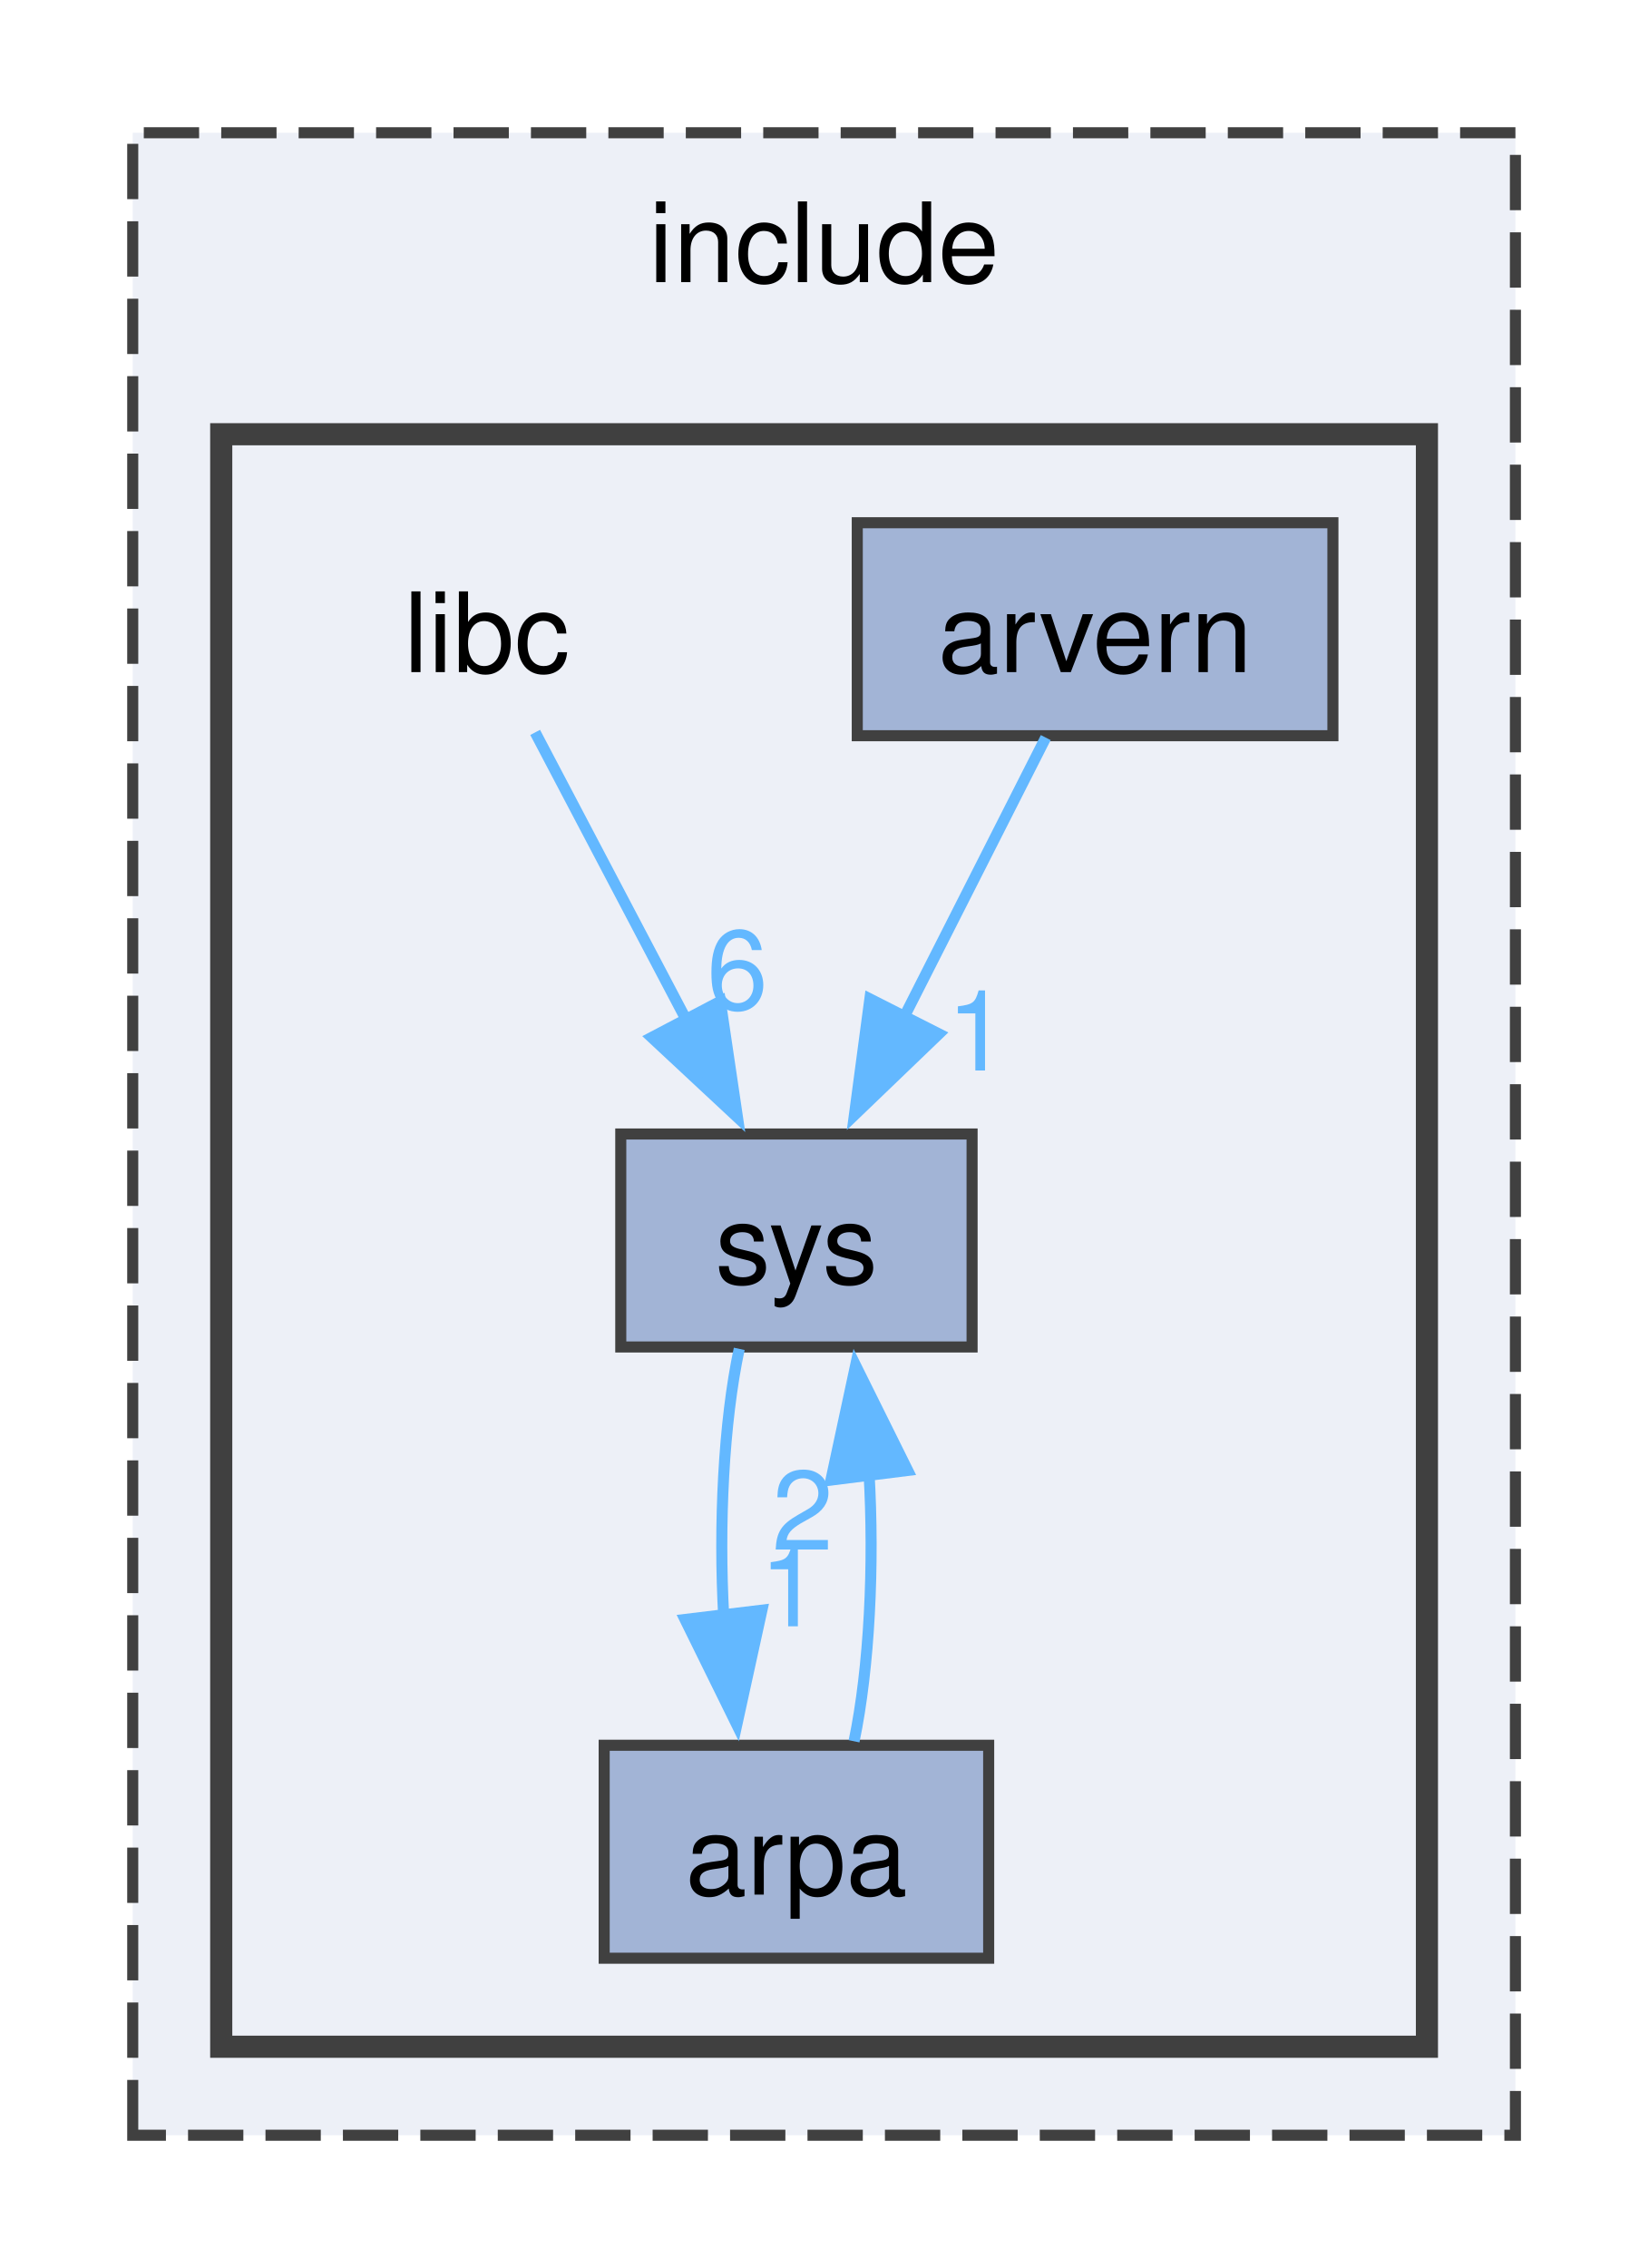
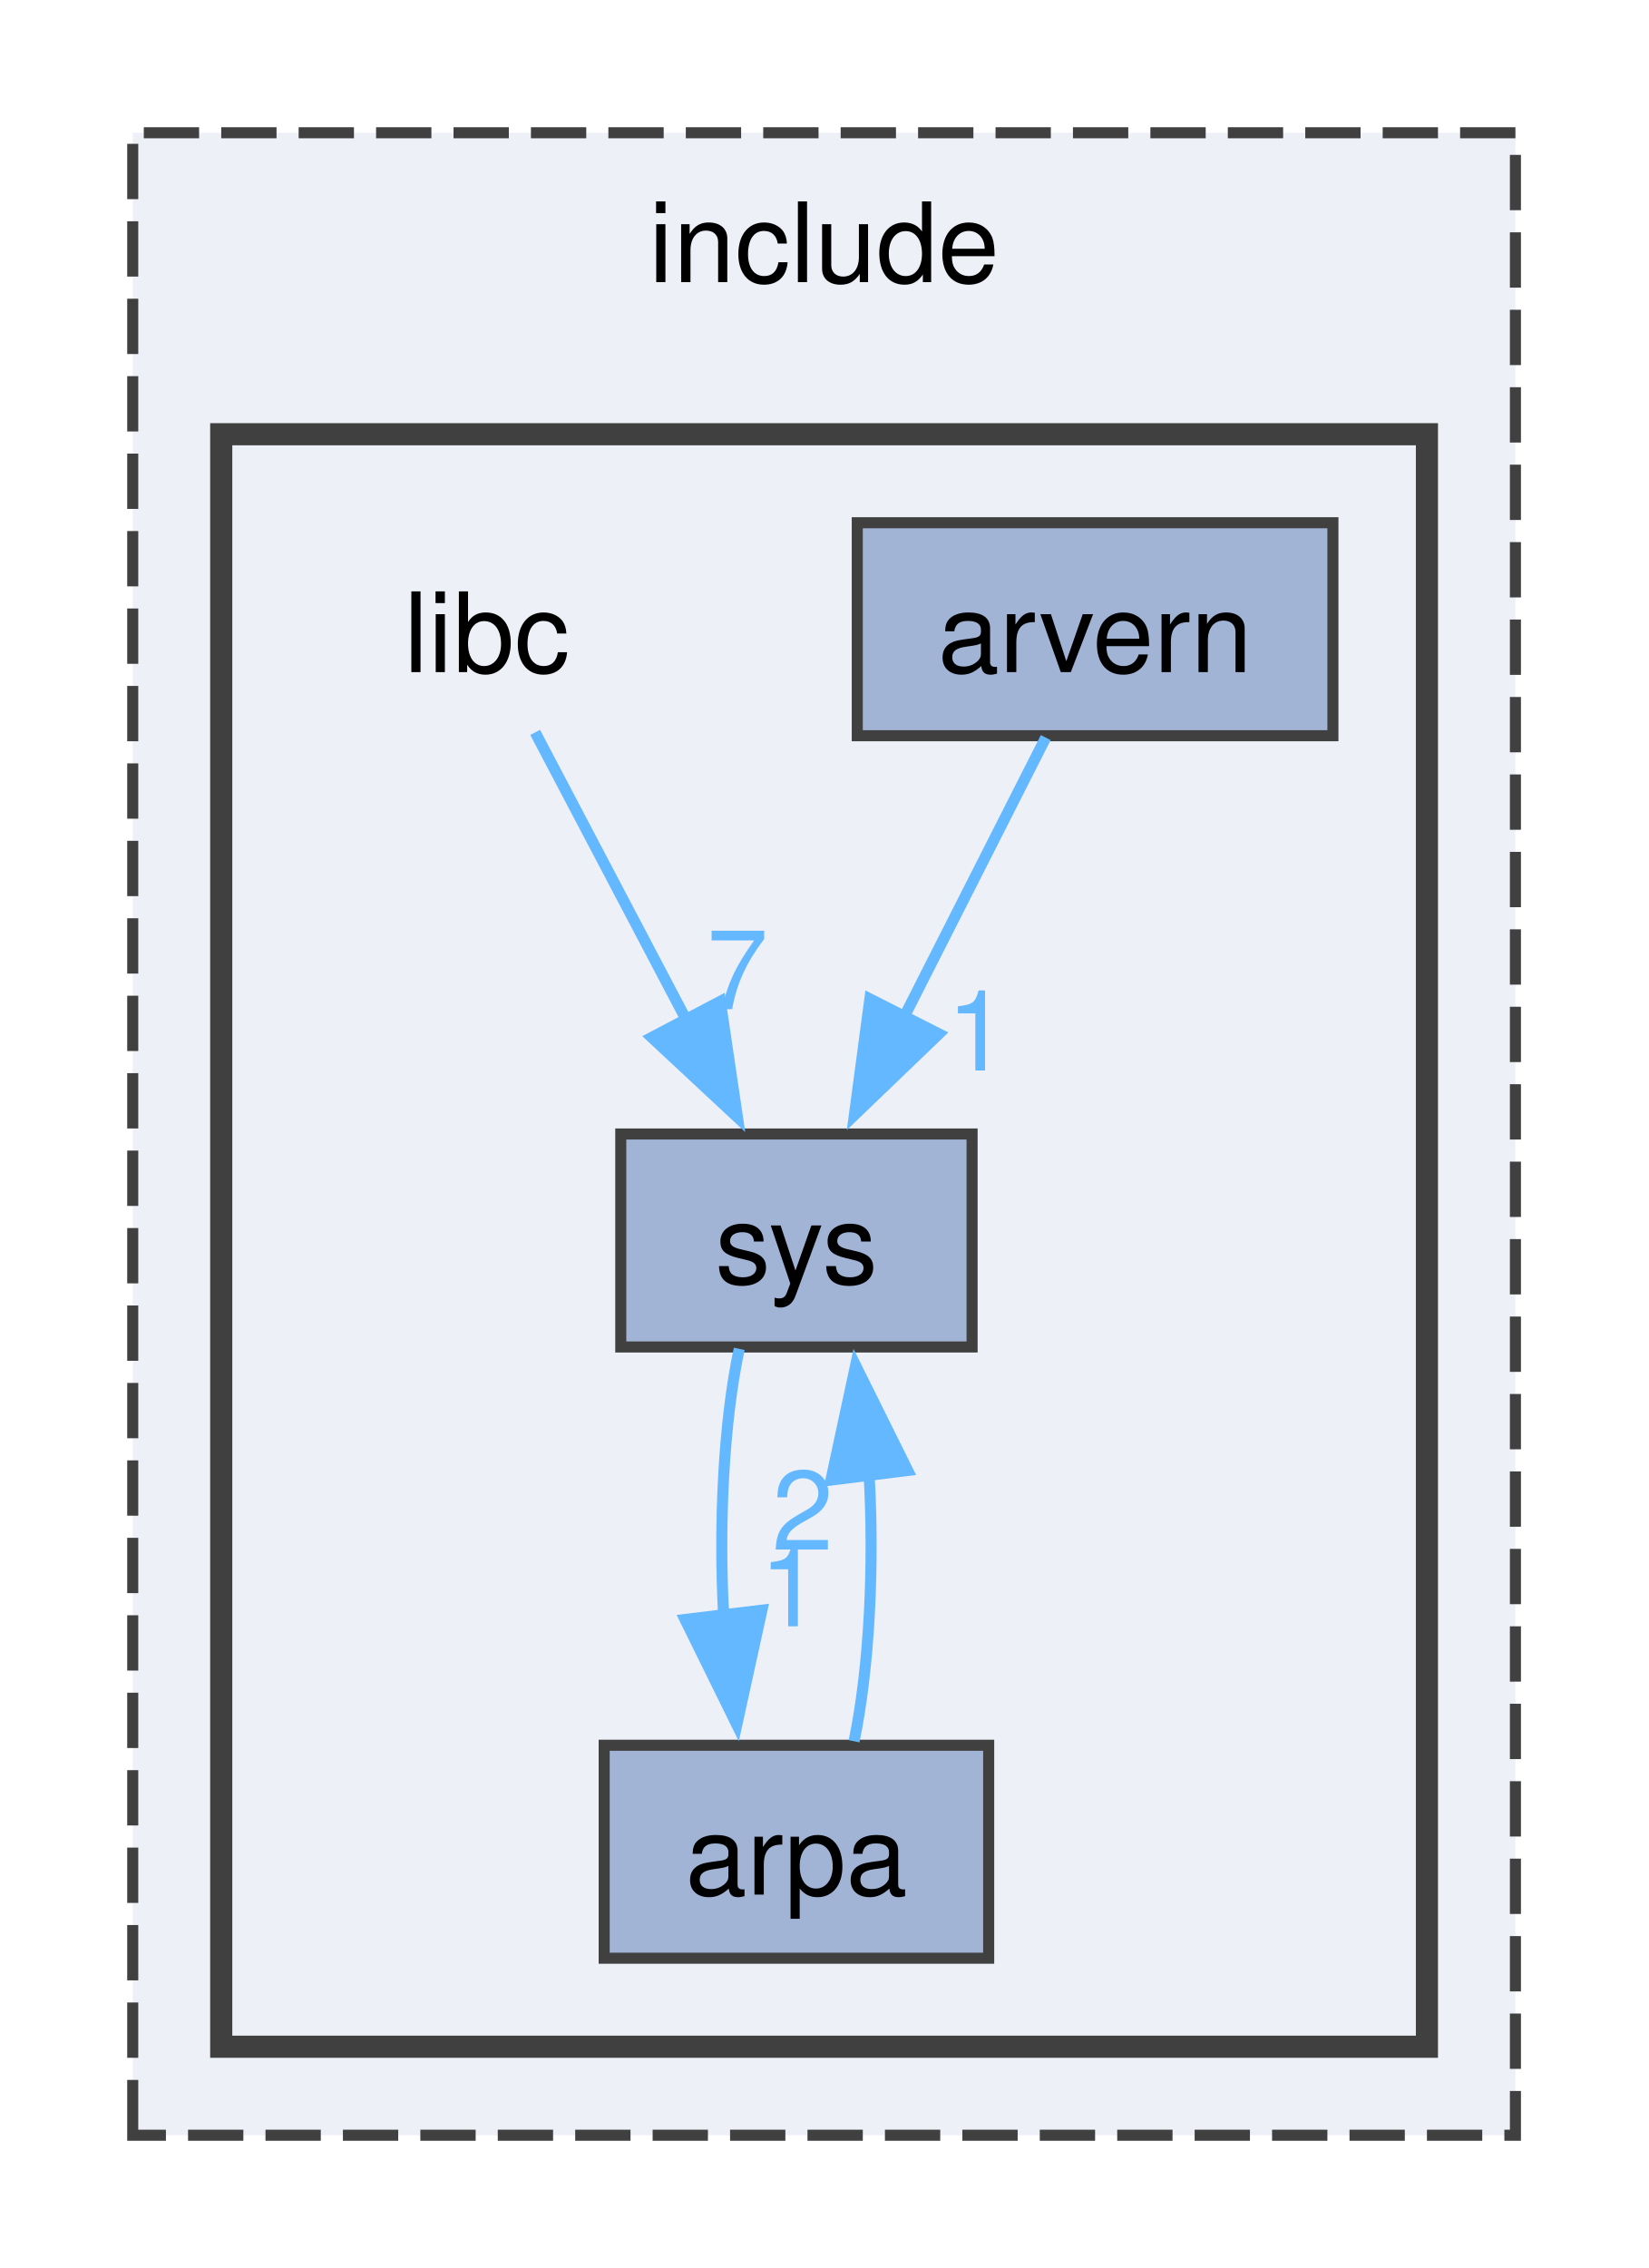
<svg xmlns="http://www.w3.org/2000/svg" xmlns:xlink="http://www.w3.org/1999/xlink" width="149pt" height="205pt" viewBox="0.00 0.00 149.00 205.00">
  <g id="graph0" class="graph" transform="scale(1 1) rotate(0) translate(4 201)">
    <g id="clust1" class="cluster">
      <g id="a_clust1">
        <a xlink:href="dir_d44c64559bbebec7f509842c48db8b23.html" target="_top" xlink:title="include">
          <polygon fill="#edf0f7" stroke="#404040" stroke-dasharray="5,2" points="8,-8 8,-189 133,-189 133,-8 8,-8" />
          <text xml:space="preserve" text-anchor="middle" x="70.5" y="-175.5" font-family="Helvetica,sans-Serif" font-size="10.00">include</text>
        </a>
      </g>
    </g>
    <g id="clust2" class="cluster">
      <g id="a_clust2">
        <a xlink:href="dir_f9f386f816a45f0ffce9eeb77a177fce.html" target="_top">
          <polygon fill="#edf0f7" stroke="#404040" stroke-width="2" points="16,-16 16,-161.75 125,-161.75 125,-16 16,-16" />
        </a>
      </g>
    </g>
    <g id="node1" class="node">
      <text xml:space="preserve" text-anchor="middle" x="40" y="-140.25" font-family="Helvetica,sans-Serif" font-size="10.00">libc</text>
    </g>
    <g id="node4" class="node">
      <g id="a_node4">
        <a xlink:href="dir_384e8044a4a3017e1583fef77edf0684.html" target="_top" xlink:title="sys">
          <polygon fill="#a2b4d6" stroke="#404040" points="83.88,-98.5 52.12,-98.5 52.12,-79.25 83.88,-79.25 83.88,-98.5" />
          <text xml:space="preserve" text-anchor="middle" x="68" y="-85" font-family="Helvetica,sans-Serif" font-size="10.00">sys</text>
        </a>
      </g>
    </g>
    <g id="edge1" class="edge">
      <g id="a_edge1">
        <a xlink:href="dir_000051_000074.html" target="_top">
          <path fill="none" stroke="#63b8ff" d="M44.38,-134.8C48.05,-127.82 53.44,-117.57 58.14,-108.63" />
          <polygon fill="#63b8ff" stroke="#63b8ff" points="61.12,-110.49 62.67,-100.01 54.92,-107.23 61.12,-110.49" />
        </a>
      </g>
      <g id="a_edge1-headlabel">
-         <a xlink:href="dir_000051_000074.html" target="_top" xlink:title="6">
-           <text xml:space="preserve" text-anchor="middle" x="62.66" y="-109.78" font-family="Helvetica,sans-Serif" font-size="10.00" fill="#63b8ff">6</text>
+         <a xlink:href="dir_000051_000074.html" target="_top" xlink:title="7">
+           <text xml:space="preserve" text-anchor="middle" x="62.66" y="-109.78" font-family="Helvetica,sans-Serif" font-size="10.00" fill="#63b8ff">7</text>
        </a>
      </g>
    </g>
    <g id="node2" class="node">
      <g id="a_node2">
        <a xlink:href="dir_4808aa484d0a013f0d2313f6f625fe90.html" target="_top" xlink:title="arpa">
          <polygon fill="#a2b4d6" stroke="#404040" points="85.38,-43.25 50.62,-43.25 50.62,-24 85.38,-24 85.38,-43.25" />
          <text xml:space="preserve" text-anchor="middle" x="68" y="-29.75" font-family="Helvetica,sans-Serif" font-size="10.00">arpa</text>
        </a>
      </g>
    </g>
    <g id="edge2" class="edge">
      <g id="a_edge2">
        <a xlink:href="dir_000013_000074.html" target="_top">
          <path fill="none" stroke="#63b8ff" d="M73.21,-43.61C74.6,-50.25 75.05,-59.55 74.56,-67.92" />
          <polygon fill="#63b8ff" stroke="#63b8ff" points="71.12,-67.22 73.35,-77.58 78.06,-68.09 71.12,-67.22" />
        </a>
      </g>
      <g id="a_edge2-headlabel">
        <a xlink:href="dir_000013_000074.html" target="_top" xlink:title="2">
          <text xml:space="preserve" text-anchor="middle" x="68.56" y="-60.93" font-family="Helvetica,sans-Serif" font-size="10.00" fill="#63b8ff">2</text>
        </a>
      </g>
    </g>
    <g id="node3" class="node">
      <g id="a_node3">
        <a xlink:href="dir_653c1a25392178c2d302b93665b057ba.html" target="_top" xlink:title="arvern">
          <polygon fill="#a2b4d6" stroke="#404040" points="116.5,-153.75 73.5,-153.75 73.5,-134.5 116.5,-134.5 116.5,-153.75" />
          <text xml:space="preserve" text-anchor="middle" x="95" y="-140.25" font-family="Helvetica,sans-Serif" font-size="10.00">arvern</text>
        </a>
      </g>
    </g>
    <g id="edge3" class="edge">
      <g id="a_edge3">
        <a xlink:href="dir_000015_000074.html" target="_top">
          <path fill="none" stroke="#63b8ff" d="M90.54,-134.33C87.05,-127.44 82.05,-117.59 77.65,-108.91" />
          <polygon fill="#63b8ff" stroke="#63b8ff" points="80.88,-107.55 73.24,-100.21 74.64,-110.71 80.88,-107.55" />
        </a>
      </g>
      <g id="a_edge3-headlabel">
        <a xlink:href="dir_000015_000074.html" target="_top" xlink:title="1">
          <text xml:space="preserve" text-anchor="middle" x="84.36" y="-104.24" font-family="Helvetica,sans-Serif" font-size="10.00" fill="#63b8ff">1</text>
        </a>
      </g>
    </g>
    <g id="edge4" class="edge">
      <g id="a_edge4">
        <a xlink:href="dir_000074_000013.html" target="_top">
          <path fill="none" stroke="#63b8ff" d="M62.83,-79.08C61.42,-72.49 60.96,-63.21 61.43,-54.82" />
          <polygon fill="#63b8ff" stroke="#63b8ff" points="64.88,-55.46 62.61,-45.11 57.93,-54.62 64.88,-55.46" />
        </a>
      </g>
      <g id="a_edge4-headlabel">
        <a xlink:href="dir_000074_000013.html" target="_top" xlink:title="1">
          <text xml:space="preserve" text-anchor="middle" x="67.44" y="-54" font-family="Helvetica,sans-Serif" font-size="10.00" fill="#63b8ff">1</text>
        </a>
      </g>
    </g>
  </g>
</svg>
